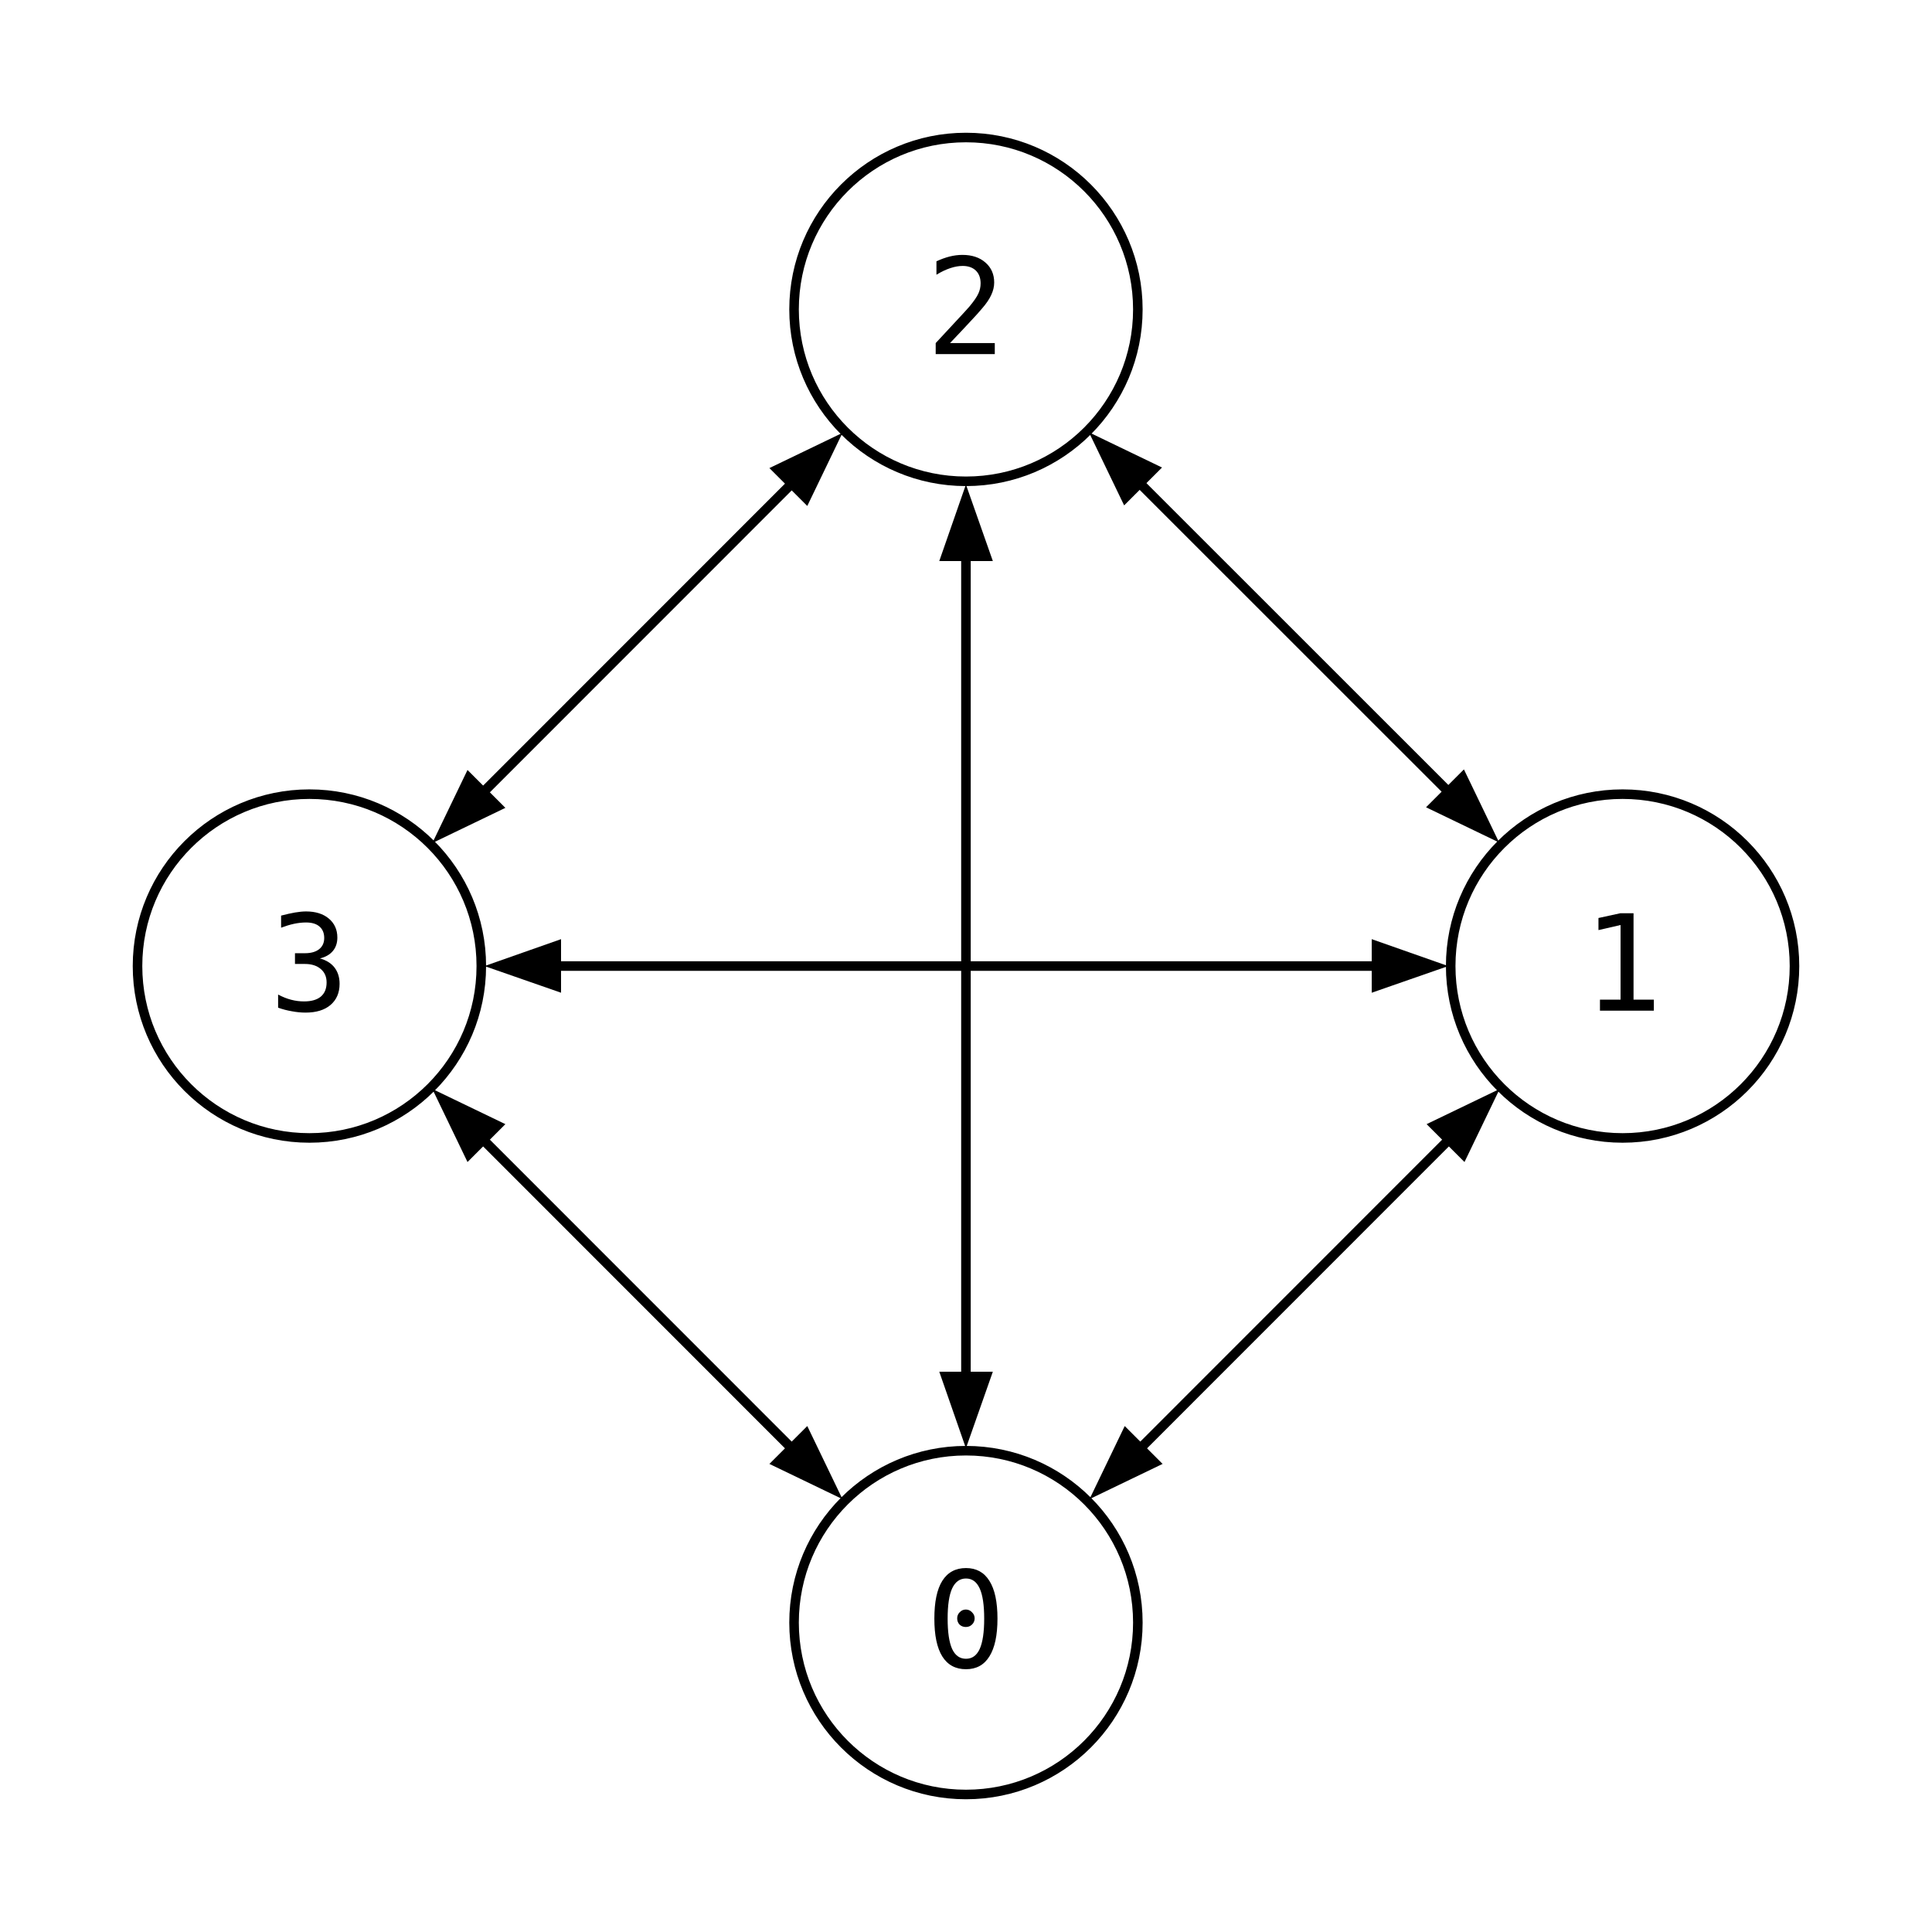
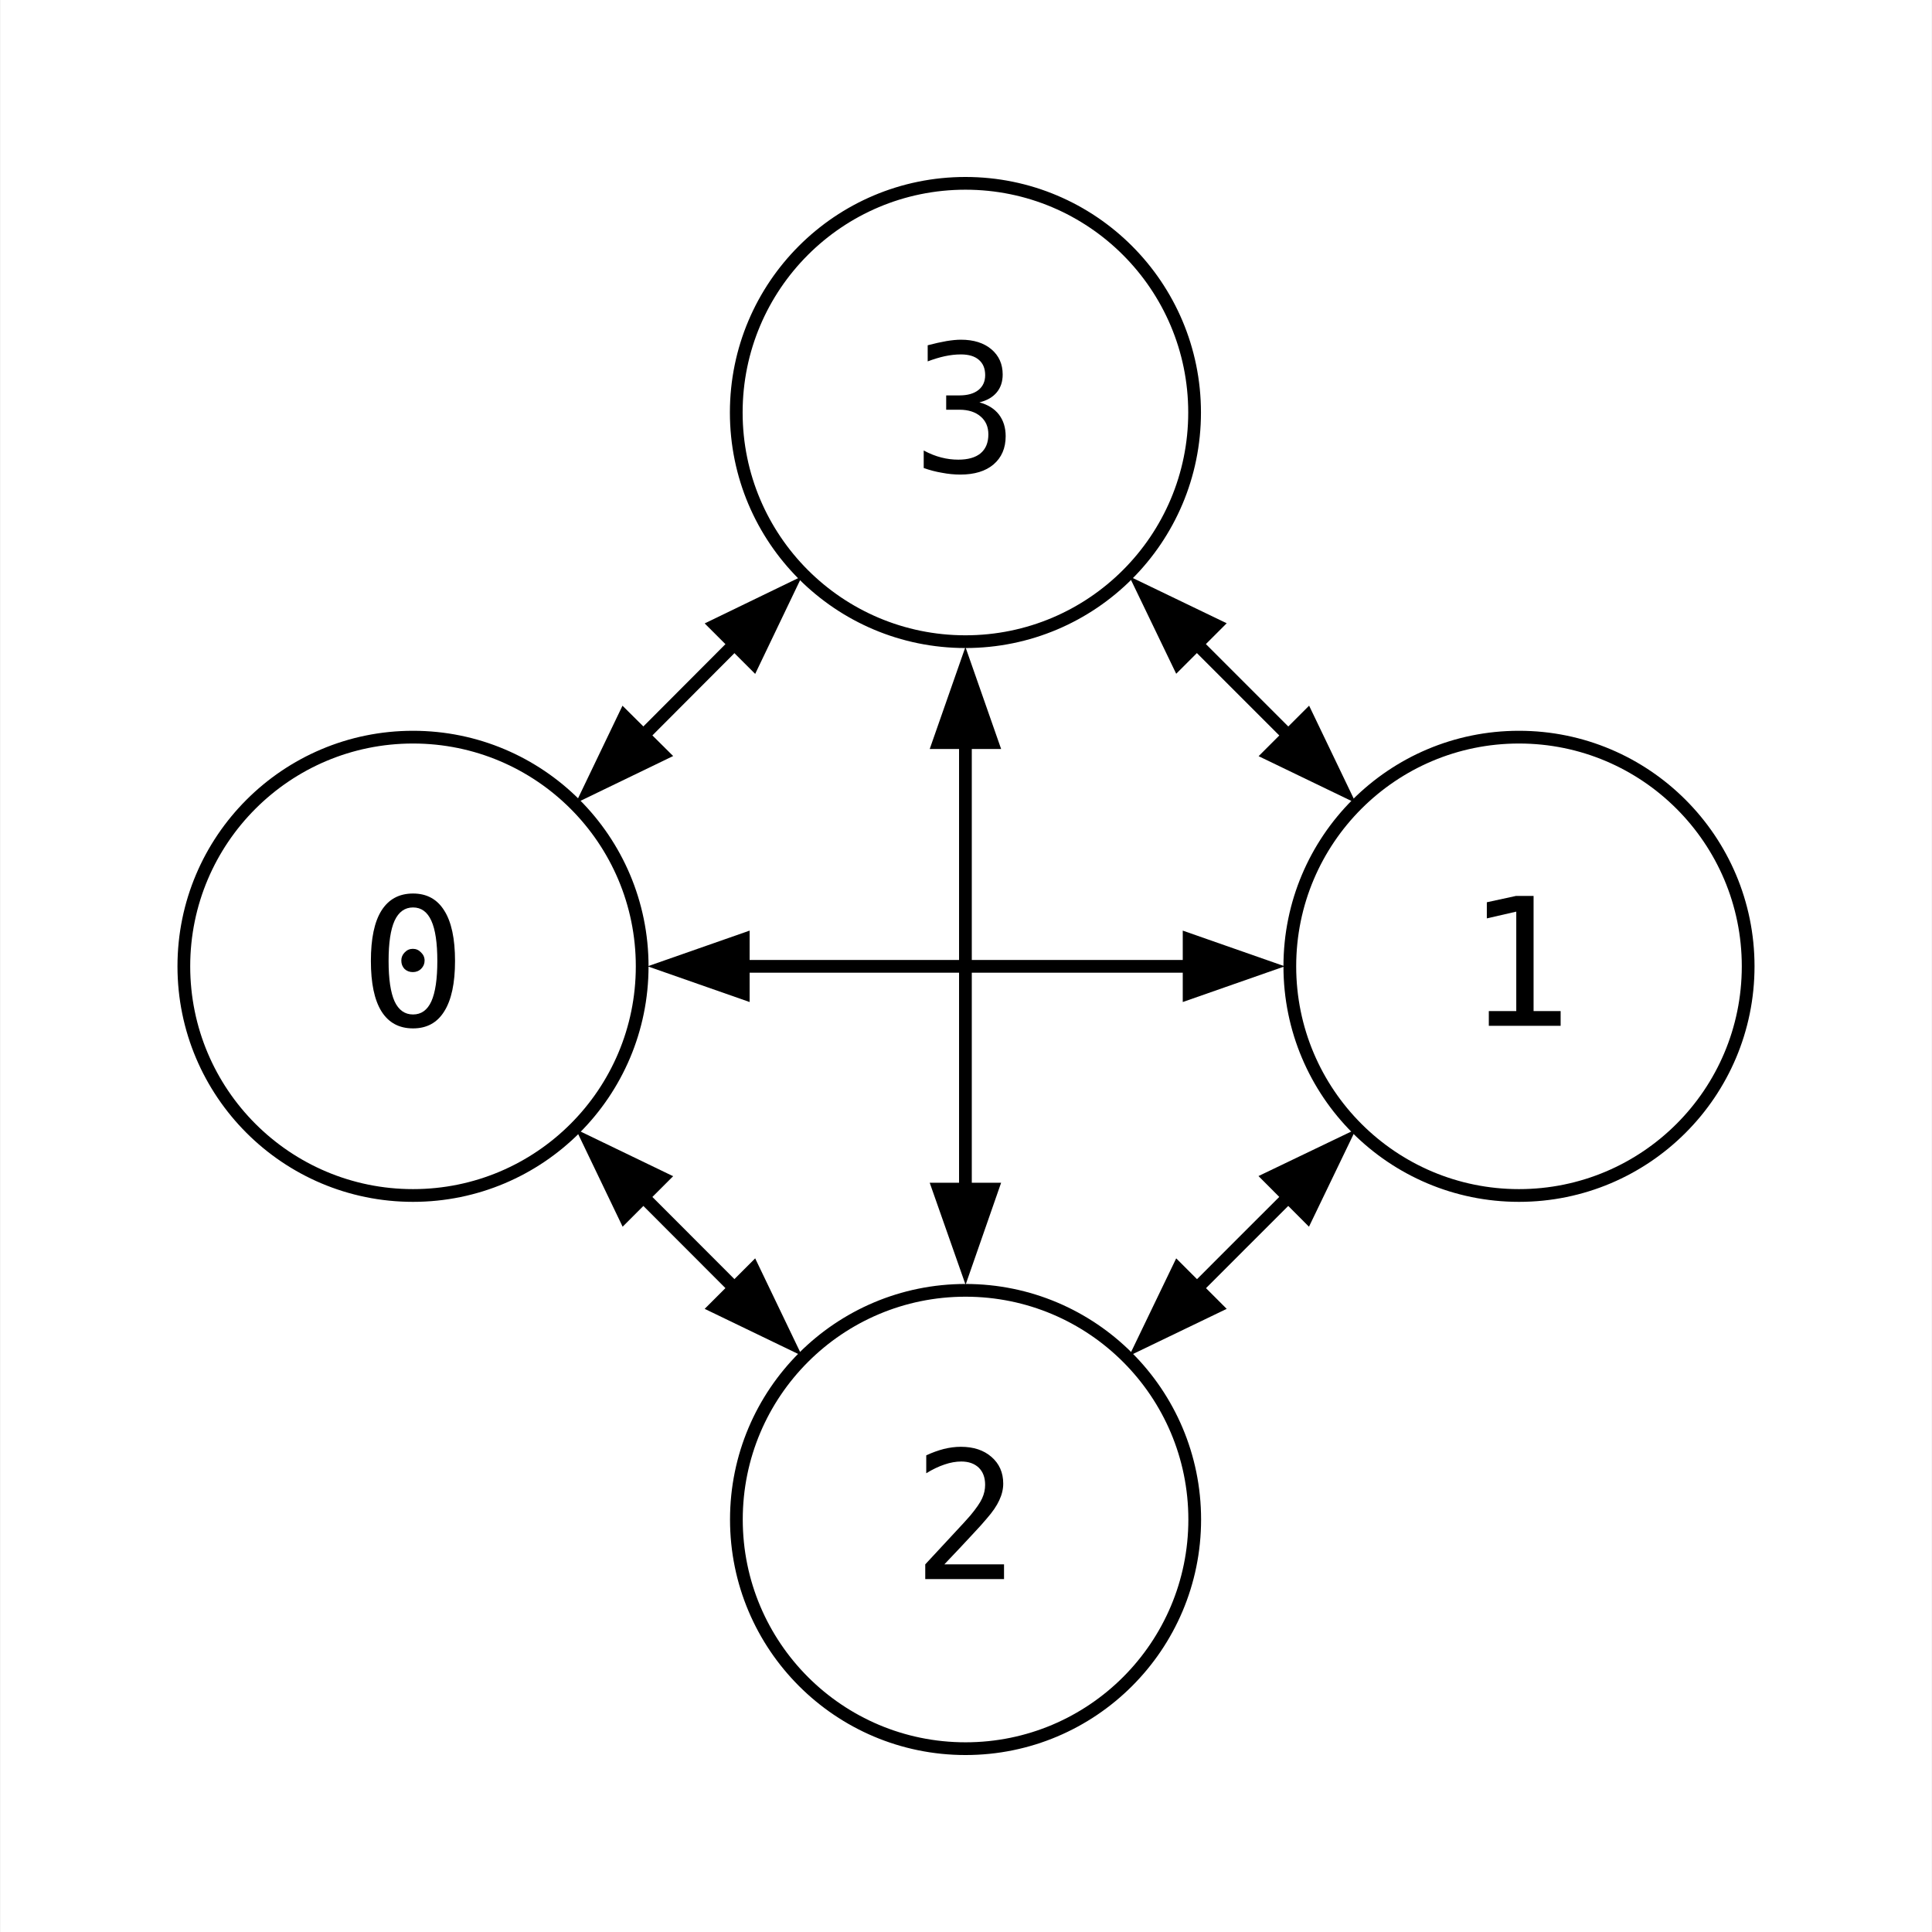
- <svg xmlns="http://www.w3.org/2000/svg" width="202pt" height="202pt" viewBox="0.00 0.00 202.31 202.31">
-   <g id="graph0" class="graph" transform="scale(1 1) rotate(0) translate(14.4 187.91)">
-     <polygon fill="white" stroke="none" points="-14.4,14.4 -14.4,-187.91 187.91,-187.91 187.91,14.4 -14.4,14.4" />
+ <svg xmlns="http://www.w3.org/2000/svg" width="152pt" height="152pt" viewBox="0.00 0.00 151.67 151.75">
+   <g id="graph0" class="graph" transform="scale(1 1) rotate(0) translate(14.4 137.35)">
+     <polygon fill="white" stroke="none" points="-14.4,14.4 -14.4,-137.35 137.27,-137.35 137.27,14.4 -14.4,14.4" />
    <g id="node1" class="node">
-       <ellipse fill="none" stroke="black" cx="86.75" cy="-18" rx="18" ry="18" />
-       <text text-anchor="middle" x="86.75" y="-13.32" font-family="monospace" font-size="14.00">0</text>
+       <ellipse fill="none" stroke="black" cx="18" cy="-61.45" rx="18" ry="18" />
+       <text text-anchor="middle" x="18" y="-56.78" font-family="monospace" font-size="14.00">0</text>
    </g>
    <g id="node2" class="node">
-       <ellipse fill="none" stroke="black" cx="155.51" cy="-86.75" rx="18" ry="18" />
-       <text text-anchor="middle" x="155.51" y="-82.08" font-family="monospace" font-size="14.00">1</text>
+       <ellipse fill="none" stroke="black" cx="104.87" cy="-61.45" rx="18" ry="18" />
+       <text text-anchor="middle" x="104.87" y="-56.78" font-family="monospace" font-size="14.00">1</text>
    </g>
    <g id="edge1" class="edge">
-       <path fill="none" stroke="black" d="M104.88,-36.12C114.9,-46.14 127.31,-58.56 137.34,-68.59" />
-       <polygon fill="black" stroke="black" points="106.49,-34.76 100.76,-32 103.52,-37.73 106.49,-34.76" />
-       <polygon fill="black" stroke="black" points="135.84,-70.05 141.57,-72.81 138.81,-67.08 135.84,-70.05" />
+       <path fill="none" stroke="black" d="M43.72,-61.45C54.88,-61.45 67.92,-61.45 79.09,-61.45" />
+       <polygon fill="black" stroke="black" points="43.94,-59.35 37.94,-61.45 43.94,-63.55 43.94,-59.35" />
+       <polygon fill="black" stroke="black" points="78.96,-63.55 84.96,-61.45 78.96,-59.35 78.96,-63.55" />
    </g>
    <g id="node3" class="node">
-       <ellipse fill="none" stroke="black" cx="86.75" cy="-155.51" rx="18" ry="18" />
-       <text text-anchor="middle" x="86.75" y="-150.83" font-family="monospace" font-size="14.00">2</text>
+       <ellipse fill="none" stroke="black" cx="61.4" cy="-18" rx="18" ry="18" />
+       <text text-anchor="middle" x="61.4" y="-13.32" font-family="monospace" font-size="14.00">2</text>
    </g>
    <g id="edge2" class="edge">
-       <path fill="none" stroke="black" d="M86.75,-43.5C86.75,-68.15 86.75,-105.28 86.75,-129.95" />
-       <polygon fill="black" stroke="black" points="88.86,-43.77 86.75,-37.77 84.66,-43.77 88.86,-43.77" />
-       <polygon fill="black" stroke="black" points="84.66,-129.66 86.75,-135.66 88.86,-129.66 84.66,-129.66" />
+       <path fill="none" stroke="black" d="M35.98,-43.45C38.48,-40.94 41.06,-38.37 43.56,-35.86" />
+       <polygon fill="black" stroke="black" points="34.61,-41.85 31.86,-47.58 37.58,-44.82 34.61,-41.85" />
+       <polygon fill="black" stroke="black" points="44.73,-37.66 47.48,-31.93 41.76,-34.69 44.73,-37.66" />
    </g>
    <g id="node4" class="node">
-       <ellipse fill="none" stroke="black" cx="18" cy="-86.75" rx="18" ry="18" />
-       <text text-anchor="middle" x="18" y="-82.08" font-family="monospace" font-size="14.00">3</text>
+       <ellipse fill="none" stroke="black" cx="61.39" cy="-104.95" rx="18" ry="18" />
+       <text text-anchor="middle" x="61.39" y="-100.28" font-family="monospace" font-size="14.00">3</text>
    </g>
    <g id="edge3" class="edge">
-       <path fill="none" stroke="black" d="M68.63,-36.12C58.61,-46.14 46.2,-58.56 36.17,-68.59" />
-       <polygon fill="black" stroke="black" points="69.99,-37.73 72.75,-32 67.02,-34.76 69.99,-37.73" />
-       <polygon fill="black" stroke="black" points="34.7,-67.08 31.94,-72.81 37.67,-70.05 34.7,-67.08" />
+       <path fill="none" stroke="black" d="M35.98,-79.47C38.48,-81.98 41.05,-84.56 43.56,-87.07" />
+       <polygon fill="black" stroke="black" points="37.58,-78.11 31.85,-75.34 34.6,-81.07 37.58,-78.11" />
+       <polygon fill="black" stroke="black" points="41.76,-88.24 47.48,-91.01 44.73,-85.27 41.76,-88.24" />
    </g>
    <g id="edge4" class="edge">
-       <path fill="none" stroke="black" d="M137.39,-104.88C127.37,-114.9 114.95,-127.31 104.92,-137.34" />
-       <polygon fill="black" stroke="black" points="138.75,-106.49 141.51,-100.76 135.78,-103.52 138.75,-106.49" />
-       <polygon fill="black" stroke="black" points="103.46,-135.84 100.7,-141.57 106.43,-138.81 103.46,-135.84" />
+       <path fill="none" stroke="black" d="M86.86,-43.45C84.35,-40.94 81.77,-38.37 79.27,-35.86" />
+       <polygon fill="black" stroke="black" points="85.26,-44.83 90.99,-47.58 88.23,-41.85 85.26,-44.83" />
+       <polygon fill="black" stroke="black" points="81.06,-34.69 75.33,-31.93 78.09,-37.66 81.06,-34.69" />
    </g>
    <g id="edge5" class="edge">
-       <path fill="none" stroke="black" d="M130.01,-86.75C105.36,-86.75 68.23,-86.75 43.56,-86.75" />
-       <polygon fill="black" stroke="black" points="129.74,-88.86 135.74,-86.75 129.74,-84.66 129.74,-88.86" />
-       <polygon fill="black" stroke="black" points="43.85,-84.66 37.85,-86.75 43.85,-88.86 43.85,-84.66" />
+       <path fill="none" stroke="black" d="M86.86,-79.47C84.35,-81.98 81.77,-84.56 79.26,-87.07" />
+       <polygon fill="black" stroke="black" points="88.24,-81.07 90.99,-75.34 85.27,-78.1 88.24,-81.07" />
+       <polygon fill="black" stroke="black" points="78.09,-85.28 75.33,-91.01 81.06,-88.25 78.09,-85.28" />
    </g>
    <g id="edge6" class="edge">
-       <path fill="none" stroke="black" d="M68.63,-137.39C58.61,-127.37 46.2,-114.95 36.17,-104.92" />
-       <polygon fill="black" stroke="black" points="67.02,-138.75 72.75,-141.51 69.99,-135.78 67.02,-138.75" />
-       <polygon fill="black" stroke="black" points="37.67,-103.46 31.94,-100.7 34.7,-106.43 37.67,-103.46" />
+       <path fill="none" stroke="black" d="M61.39,-43.74C61.39,-54.91 61.39,-67.97 61.39,-79.14" />
+       <polygon fill="black" stroke="black" points="63.49,-43.95 61.4,-37.95 59.29,-43.95 63.49,-43.95" />
+       <polygon fill="black" stroke="black" points="59.29,-79.02 61.39,-85.02 63.49,-79.02 59.29,-79.02" />
    </g>
  </g>
</svg>
